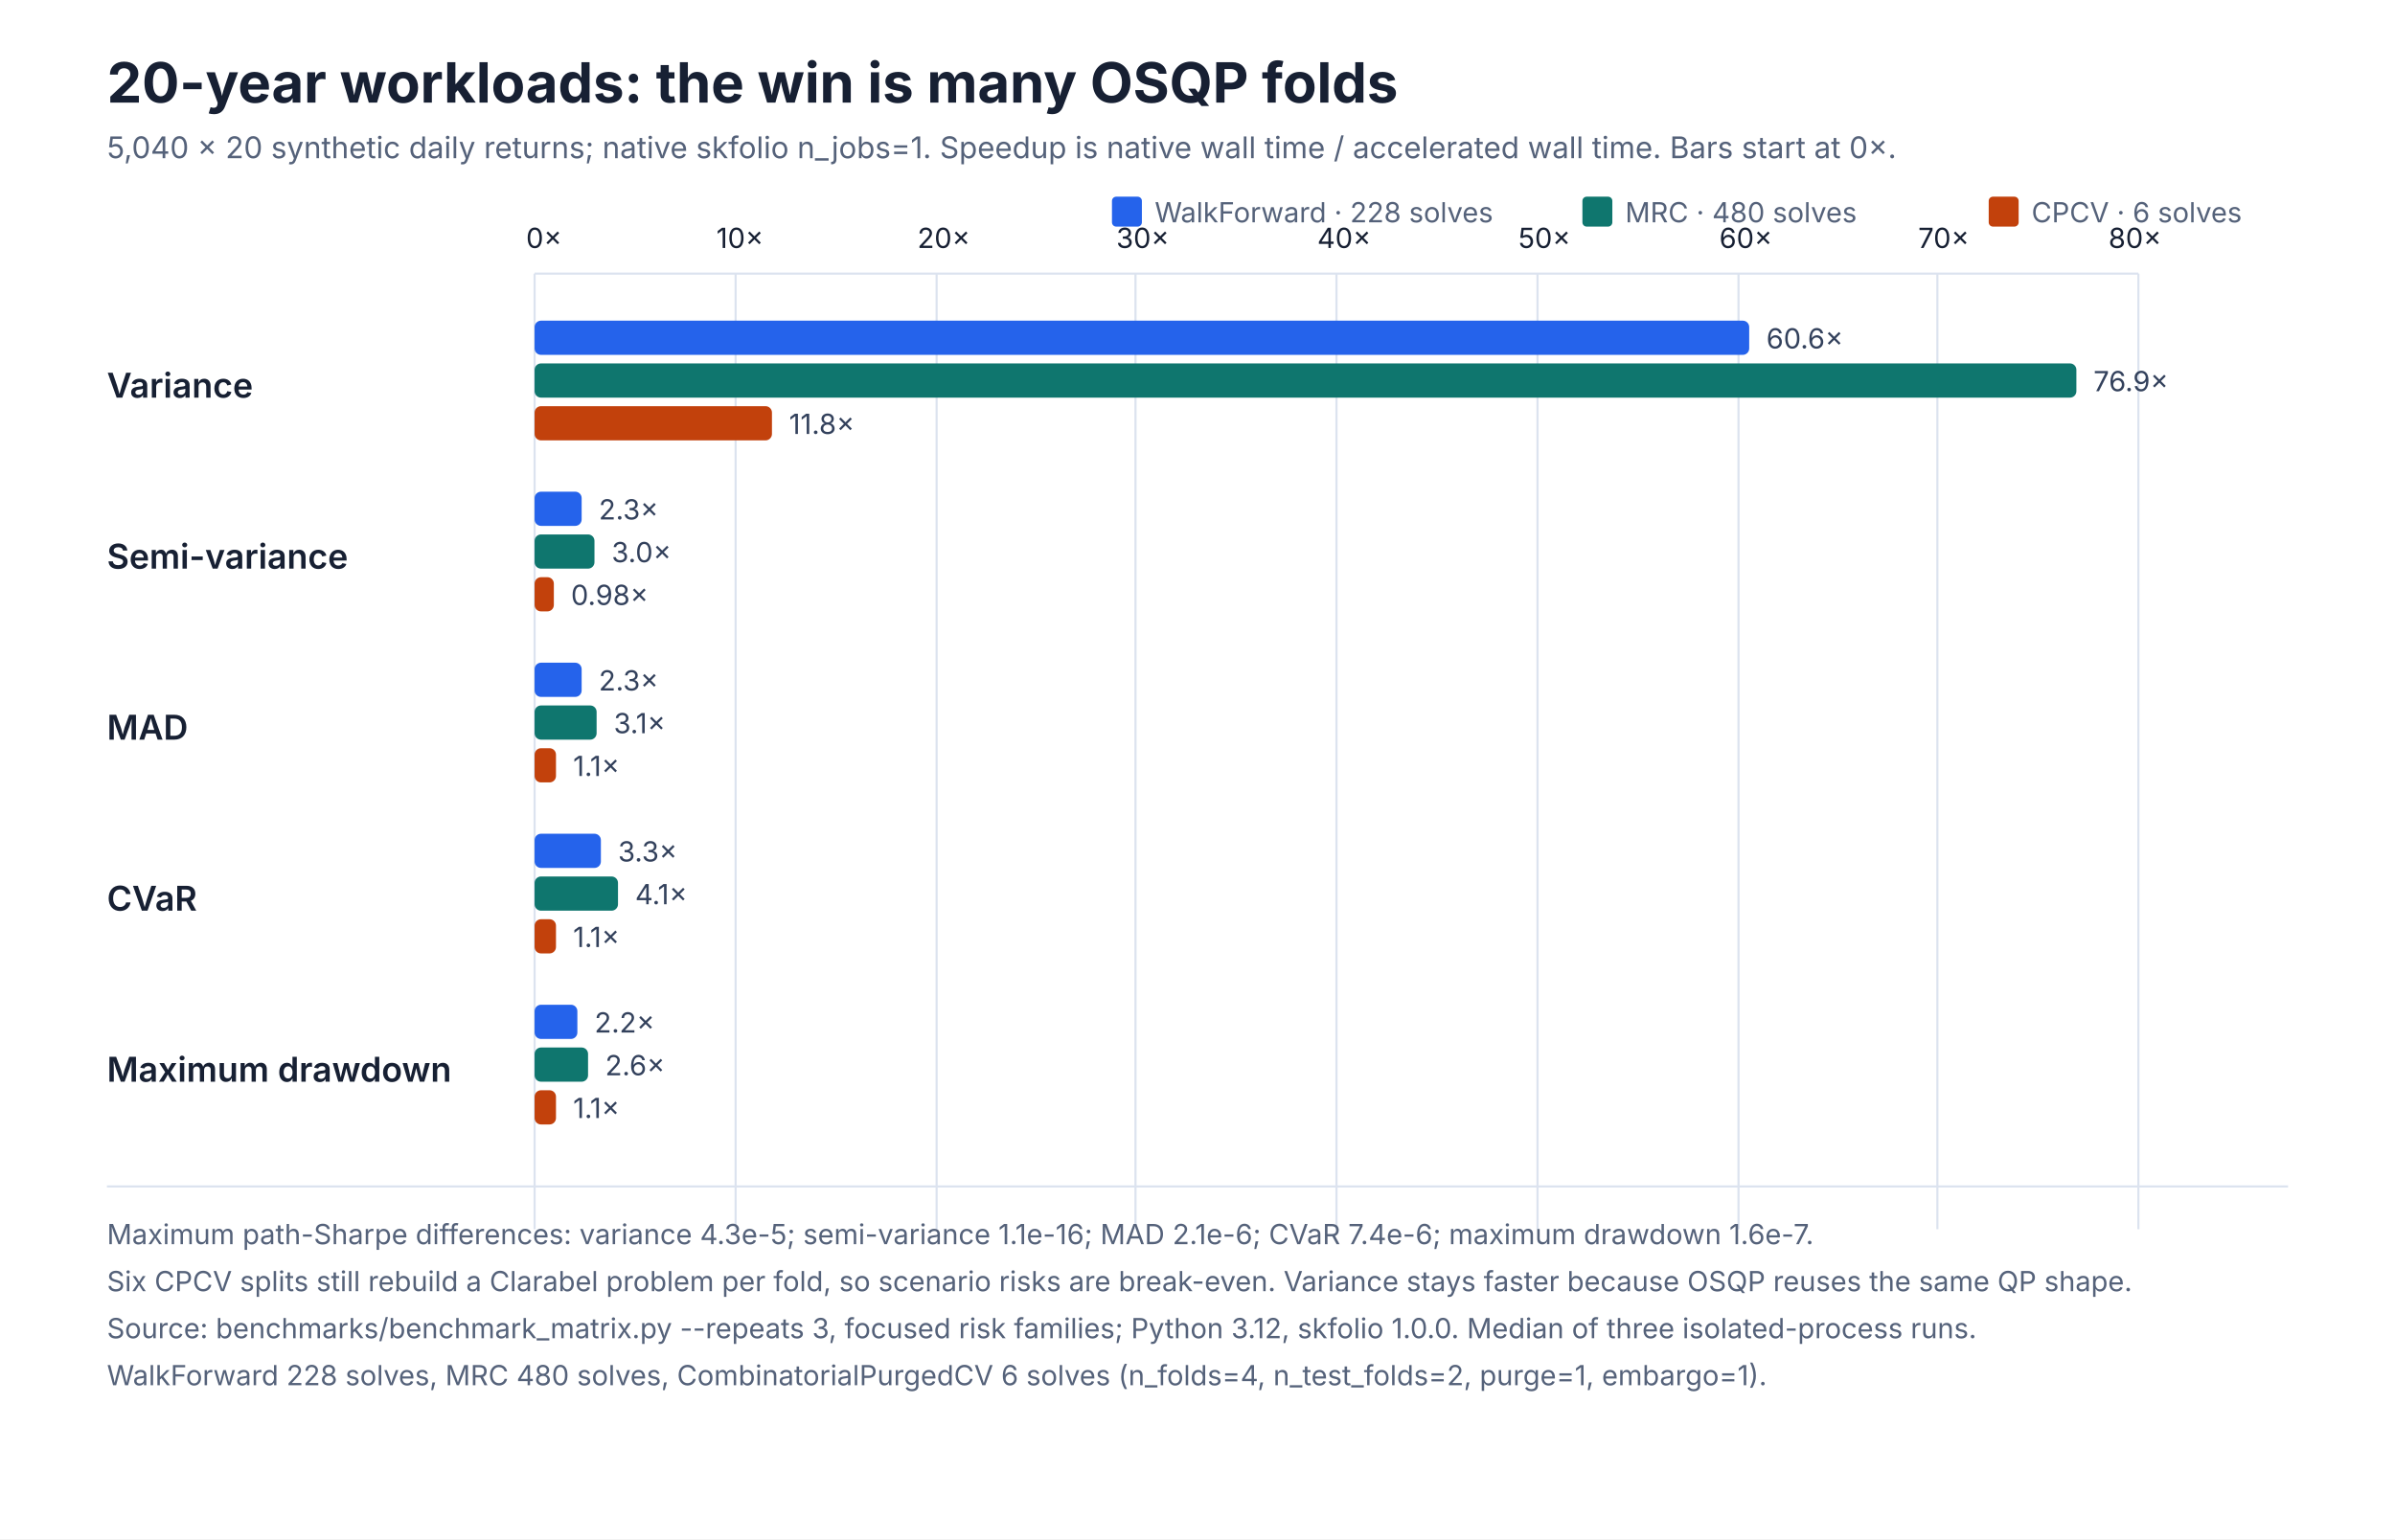
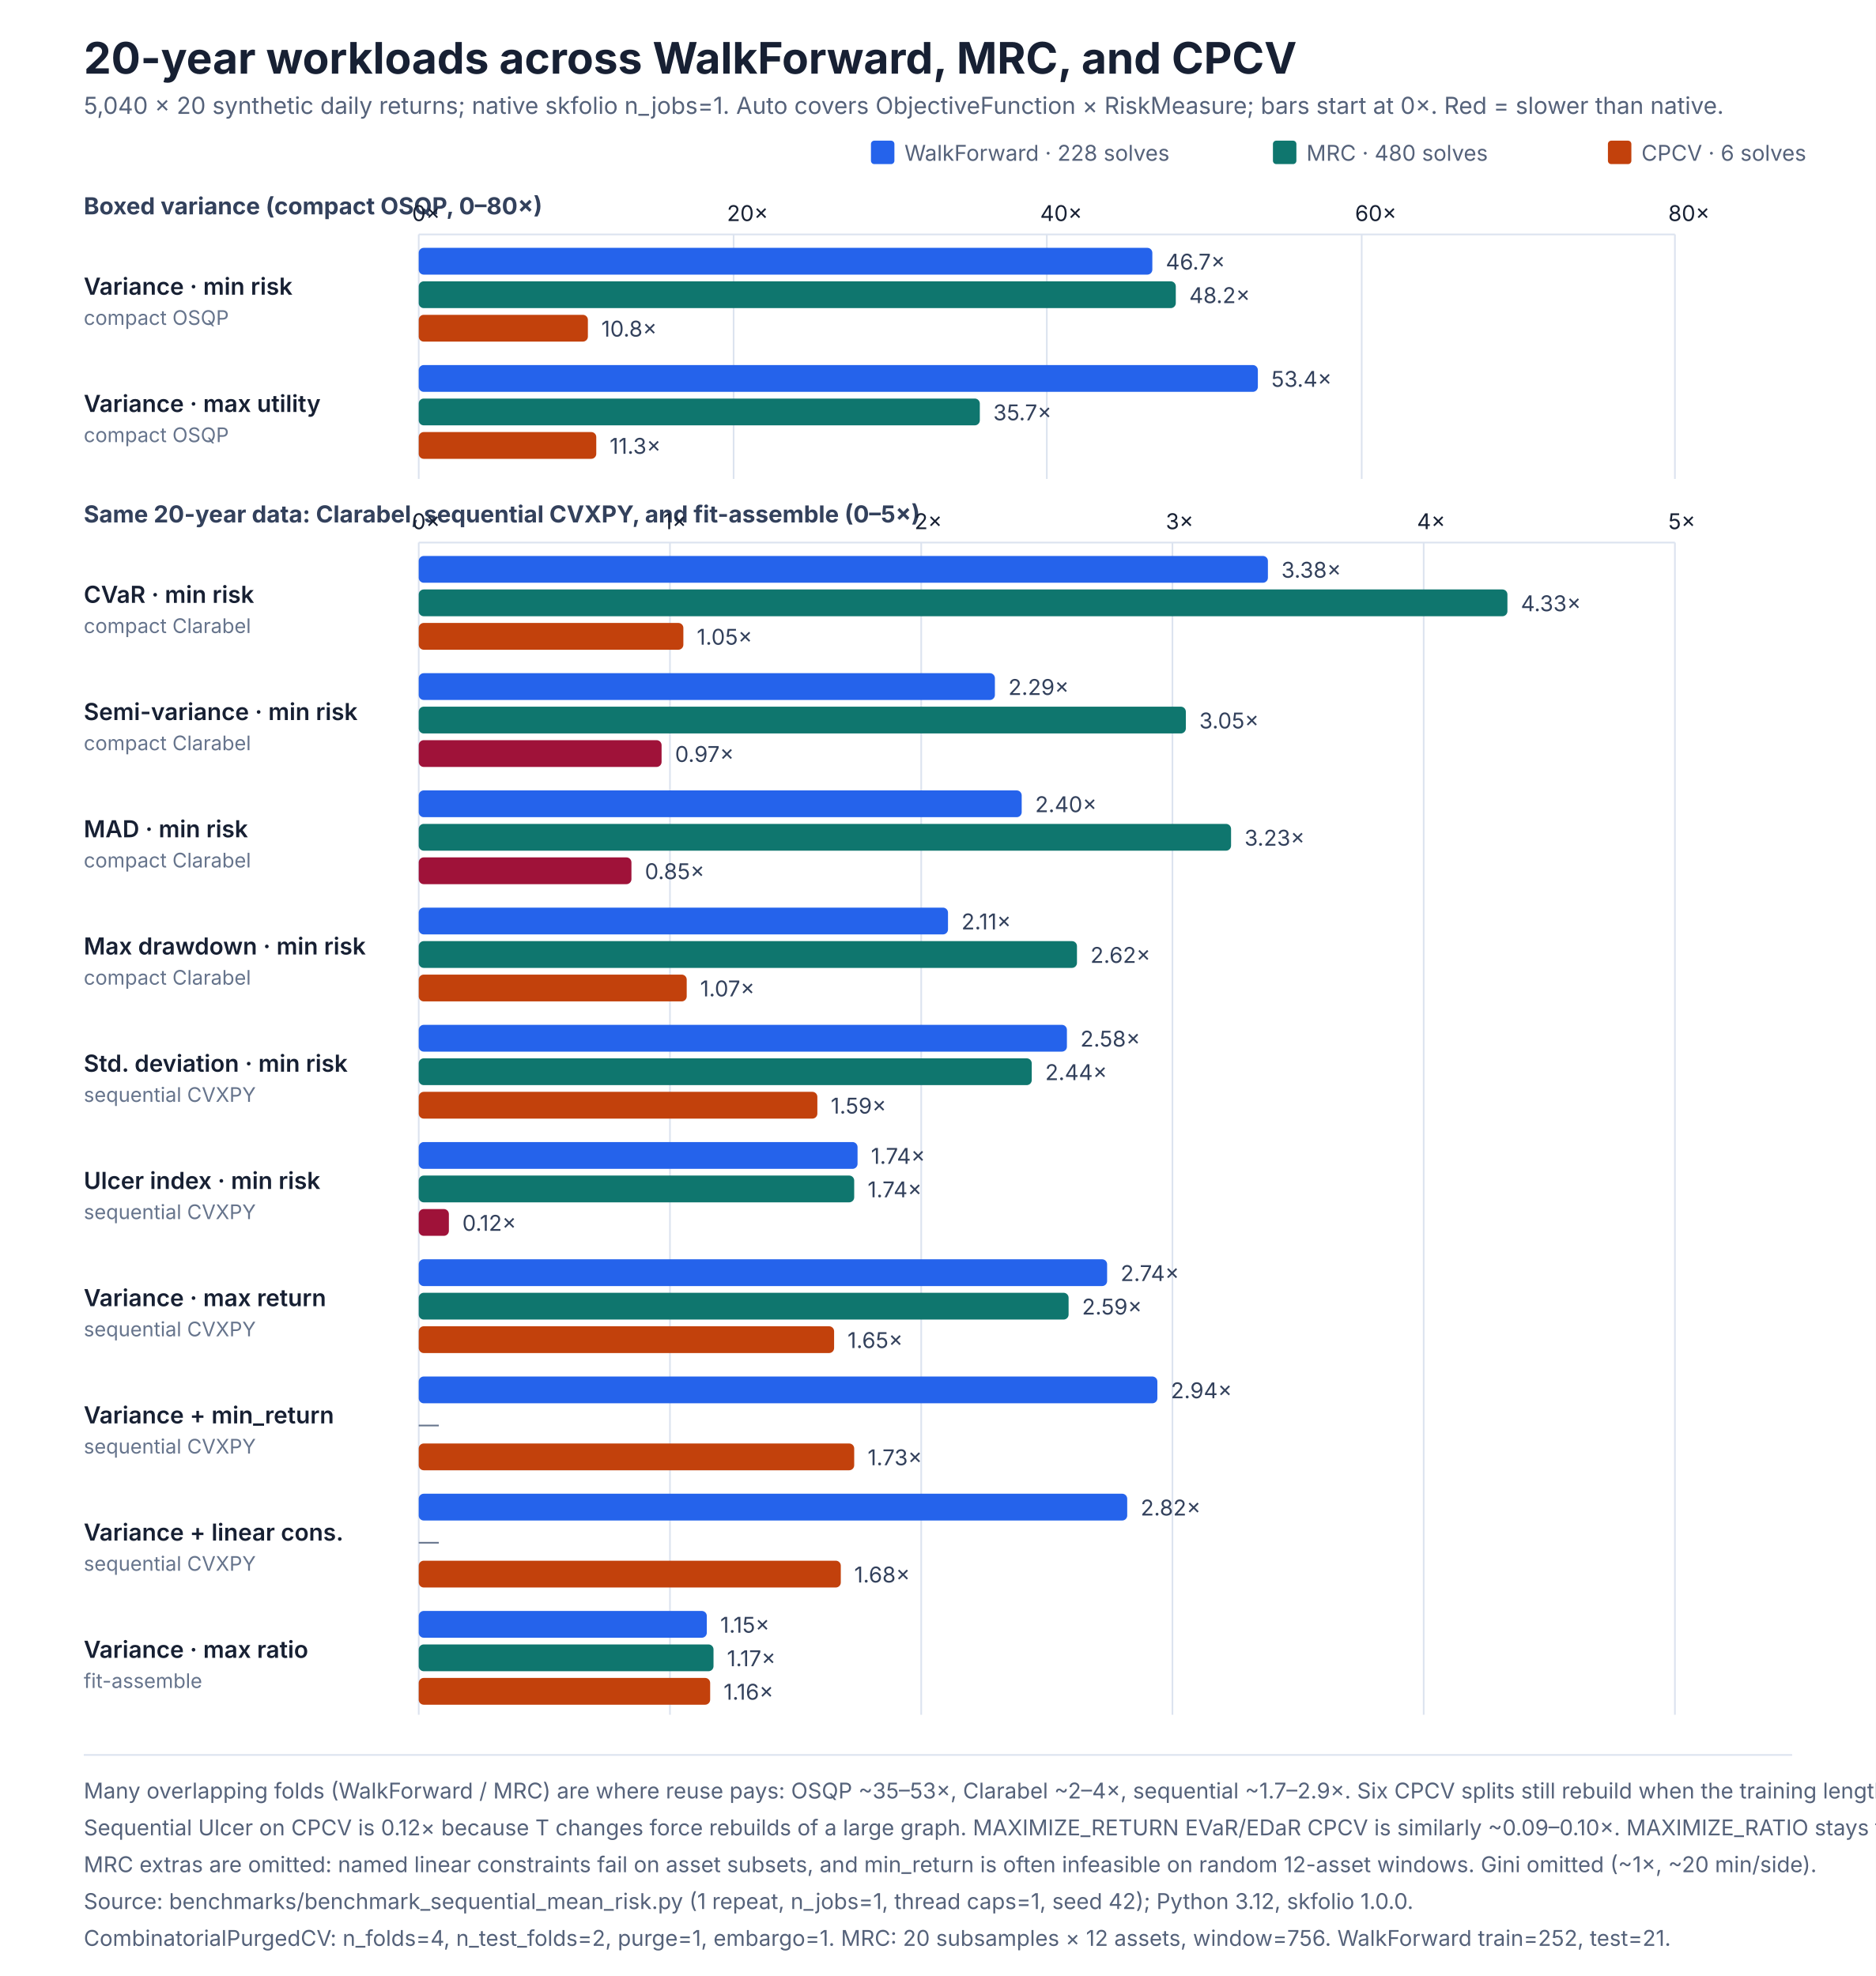
- <svg xmlns="http://www.w3.org/2000/svg" width="1120" height="720" viewBox="0 0 1120 720" role="img" aria-labelledby="title desc">
+ <svg xmlns="http://www.w3.org/2000/svg" width="1120" height="1180" viewBox="0 0 1120 1180" role="img" aria-labelledby="title desc">
  <style>
    text { font-family: system-ui, -apple-system, "Segoe UI", sans-serif; fill: #172033; }
    .title { font-size: 26px; font-weight: 700; }
    .subtitle { font-size: 14px; fill: #55627a; }
-     .label { font-size: 16px; font-weight: 600; }
+     .label { font-size: 14px; font-weight: 600; }
+     .engine { font-size: 12px; fill: #66748c; }
    .value { font-size: 13px; fill: #33415c; }
    .axis { font-size: 13px; fill: #66748c; }
    .note { font-size: 13px; fill: #55627a; }
+     .section { font-size: 14px; font-weight: 700; fill: #33415c; }
  </style>
-   <rect width="1120" height="720" fill="#ffffff" />
-   <text x="50" y="48" class="title">20-year workloads: the win is many OSQP folds</text>
-   <text x="50" y="74" class="subtitle">5,040 × 20 synthetic daily returns; native skfolio n_jobs=1. Speedup is native wall time / accelerated wall time. Bars start at 0×.</text>
-   <rect x="520" y="92" width="14" height="14" rx="2" fill="#2563eb" />
-   <text x="540" y="104" class="note">WalkForward · 228 solves</text>
-   <rect x="740" y="92" width="14" height="14" rx="2" fill="#0f766e" />
-   <text x="760" y="104" class="note">MRC · 480 solves</text>
-   <rect x="930" y="92" width="14" height="14" rx="2" fill="#c2410c" />
-   <text x="950" y="104" class="note">CPCV · 6 solves</text>
+   <rect width="1120" height="1180" fill="#ffffff" />
+   <text x="50" y="44" class="title">20-year workloads across WalkForward, MRC, and CPCV</text>
+   <text x="50" y="68" class="subtitle">5,040 × 20 synthetic daily returns; native skfolio n_jobs=1. Auto covers ObjectiveFunction × RiskMeasure; bars start at 0×. Red = slower than native.</text>
+   <rect x="520" y="84" width="14" height="14" rx="2" fill="#2563eb" />
+   <text x="540" y="96" class="note">WalkForward · 228 solves</text>
+   <rect x="760" y="84" width="14" height="14" rx="2" fill="#0f766e" />
+   <text x="780" y="96" class="note">MRC · 480 solves</text>
+   <rect x="960" y="84" width="14" height="14" rx="2" fill="#c2410c" />
+   <text x="980" y="96" class="note">CPCV · 6 solves</text>
+   <text x="50" y="128" class="section">Boxed variance (compact OSQP, 0–80×)</text>
  <g stroke="#dce3ef" stroke-width="1">
-     <line x1="250" y1="128" x2="1000" y2="128" />
-     <line x1="250" y1="128" x2="250" y2="575" />
-     <line x1="344" y1="128" x2="344" y2="575" />
-     <line x1="438" y1="128" x2="438" y2="575" />
-     <line x1="531" y1="128" x2="531" y2="575" />
-     <line x1="625" y1="128" x2="625" y2="575" />
-     <line x1="719" y1="128" x2="719" y2="575" />
-     <line x1="813" y1="128" x2="813" y2="575" />
-     <line x1="906" y1="128" x2="906" y2="575" />
-     <line x1="1000" y1="128" x2="1000" y2="575" />
+     <line x1="250" y1="140" x2="1000" y2="140" />
+     <line x1="250" y1="140" x2="250" y2="286" />
+     <line x1="438" y1="140" x2="438" y2="286" />
+     <line x1="625" y1="140" x2="625" y2="286" />
+     <line x1="813" y1="140" x2="813" y2="286" />
+     <line x1="1000" y1="140" x2="1000" y2="286" />
  </g>
  <g class="axis">
-     <text x="246" y="116">0×</text>
-     <text x="335" y="116">10×</text>
-     <text x="429" y="116">20×</text>
-     <text x="522" y="116">30×</text>
-     <text x="616" y="116">40×</text>
-     <text x="710" y="116">50×</text>
-     <text x="804" y="116">60×</text>
-     <text x="897" y="116">70×</text>
-     <text x="986" y="116">80×</text>
+     <text x="246" y="132">0×</text>
+     <text x="434" y="132">20×</text>
+     <text x="621" y="132">40×</text>
+     <text x="809" y="132">60×</text>
+     <text x="996" y="132">80×</text>
  </g>
  <g>
-     <text x="50" y="186" class="label">Variance</text>
-     <rect x="250" y="150" width="568" height="16" rx="3" fill="#2563eb" />
-     <text x="826" y="163" class="value">60.6×</text>
-     <rect x="250" y="170" width="721" height="16" rx="3" fill="#0f766e" />
-     <text x="979" y="183" class="value">76.9×</text>
-     <rect x="250" y="190" width="111" height="16" rx="3" fill="#c2410c" />
-     <text x="369" y="203" class="value">11.8×</text>
-     <text x="50" y="266" class="label">Semi-variance</text>
-     <rect x="250" y="230" width="22" height="16" rx="3" fill="#2563eb" />
-     <text x="280" y="243" class="value">2.3×</text>
-     <rect x="250" y="250" width="28" height="16" rx="3" fill="#0f766e" />
-     <text x="286" y="263" class="value">3.0×</text>
-     <rect x="250" y="270" width="9" height="16" rx="3" fill="#c2410c" />
-     <text x="267" y="283" class="value">0.98×</text>
-     <text x="50" y="346" class="label">MAD</text>
-     <rect x="250" y="310" width="22" height="16" rx="3" fill="#2563eb" />
-     <text x="280" y="323" class="value">2.3×</text>
-     <rect x="250" y="330" width="29" height="16" rx="3" fill="#0f766e" />
-     <text x="287" y="343" class="value">3.1×</text>
-     <rect x="250" y="350" width="10" height="16" rx="3" fill="#c2410c" />
-     <text x="268" y="363" class="value">1.1×</text>
-     <text x="50" y="426" class="label">CVaR</text>
-     <rect x="250" y="390" width="31" height="16" rx="3" fill="#2563eb" />
-     <text x="289" y="403" class="value">3.3×</text>
-     <rect x="250" y="410" width="39" height="16" rx="3" fill="#0f766e" />
-     <text x="297" y="423" class="value">4.1×</text>
-     <rect x="250" y="430" width="10" height="16" rx="3" fill="#c2410c" />
-     <text x="268" y="443" class="value">1.1×</text>
-     <text x="50" y="506" class="label">Maximum drawdown</text>
-     <rect x="250" y="470" width="20" height="16" rx="3" fill="#2563eb" />
-     <text x="278" y="483" class="value">2.2×</text>
-     <rect x="250" y="490" width="25" height="16" rx="3" fill="#0f766e" />
-     <text x="283" y="503" class="value">2.6×</text>
-     <rect x="250" y="510" width="10" height="16" rx="3" fill="#c2410c" />
-     <text x="268" y="523" class="value">1.1×</text>
+     <text x="50" y="176" class="label">Variance · min risk</text>
+     <text x="50" y="194" class="engine">compact OSQP</text>
+     <rect x="250" y="148" width="438" height="16" rx="3" fill="#2563eb" />
+     <text x="696" y="161" class="value">46.7×</text>
+     <rect x="250" y="168" width="452" height="16" rx="3" fill="#0f766e" />
+     <text x="710" y="181" class="value">48.2×</text>
+     <rect x="250" y="188" width="101" height="16" rx="3" fill="#c2410c" />
+     <text x="359" y="201" class="value">10.8×</text>
+     <text x="50" y="246" class="label">Variance · max utility</text>
+     <text x="50" y="264" class="engine">compact OSQP</text>
+     <rect x="250" y="218" width="501" height="16" rx="3" fill="#2563eb" />
+     <text x="759" y="231" class="value">53.4×</text>
+     <rect x="250" y="238" width="335" height="16" rx="3" fill="#0f766e" />
+     <text x="593" y="251" class="value">35.7×</text>
+     <rect x="250" y="258" width="106" height="16" rx="3" fill="#c2410c" />
+     <text x="364" y="271" class="value">11.3×</text>
  </g>
-   <line x1="50" y1="555" x2="1070" y2="555" stroke="#dce3ef" />
-   <text x="50" y="582" class="note">Maximum path-Sharpe differences: variance 4.3e-5; semi-variance 1.1e-16; MAD 2.1e-6; CVaR 7.4e-6; maximum drawdown 1.6e-7.</text>
-   <text x="50" y="604" class="note">Six CPCV splits still rebuild a Clarabel problem per fold, so scenario risks are break-even. Variance stays faster because OSQP reuses the same QP shape.</text>
-   <text x="50" y="626" class="note">Source: benchmarks/benchmark_matrix.py --repeats 3, focused risk families; Python 3.12, skfolio 1.0.0. Median of three isolated-process runs.</text>
-   <text x="50" y="648" class="note">WalkForward 228 solves, MRC 480 solves, CombinatorialPurgedCV 6 solves (n_folds=4, n_test_folds=2, purge=1, embargo=1).</text>
+   <text x="50" y="312" class="section">Same 20-year data: Clarabel, sequential CVXPY, and fit-assemble (0–5×)</text>
+   <g stroke="#dce3ef" stroke-width="1">
+     <line x1="250" y1="324" x2="1000" y2="324" />
+     <line x1="250" y1="324" x2="250" y2="1024" />
+     <line x1="400" y1="324" x2="400" y2="1024" />
+     <line x1="550" y1="324" x2="550" y2="1024" />
+     <line x1="700" y1="324" x2="700" y2="1024" />
+     <line x1="850" y1="324" x2="850" y2="1024" />
+     <line x1="1000" y1="324" x2="1000" y2="1024" />
+   </g>
+   <g class="axis">
+     <text x="246" y="316">0×</text>
+     <text x="396" y="316">1×</text>
+     <text x="546" y="316">2×</text>
+     <text x="696" y="316">3×</text>
+     <text x="846" y="316">4×</text>
+     <text x="996" y="316">5×</text>
+   </g>
+   <g>
+     <text x="50" y="360" class="label">CVaR · min risk</text>
+     <text x="50" y="378" class="engine">compact Clarabel</text>
+     <rect x="250" y="332" width="507" height="16" rx="3" fill="#2563eb" />
+     <text x="765" y="345" class="value">3.38×</text>
+     <rect x="250" y="352" width="650" height="16" rx="3" fill="#0f766e" />
+     <text x="908" y="365" class="value">4.33×</text>
+     <rect x="250" y="372" width="158" height="16" rx="3" fill="#c2410c" />
+     <text x="416" y="385" class="value">1.05×</text>
+     <text x="50" y="430" class="label">Semi-variance · min risk</text>
+     <text x="50" y="448" class="engine">compact Clarabel</text>
+     <rect x="250" y="402" width="344" height="16" rx="3" fill="#2563eb" />
+     <text x="602" y="415" class="value">2.29×</text>
+     <rect x="250" y="422" width="458" height="16" rx="3" fill="#0f766e" />
+     <text x="716" y="435" class="value">3.05×</text>
+     <rect x="250" y="442" width="145" height="16" rx="3" fill="#9f1239" />
+     <text x="403" y="455" class="value">0.97×</text>
+     <text x="50" y="500" class="label">MAD · min risk</text>
+     <text x="50" y="518" class="engine">compact Clarabel</text>
+     <rect x="250" y="472" width="360" height="16" rx="3" fill="#2563eb" />
+     <text x="618" y="485" class="value">2.40×</text>
+     <rect x="250" y="492" width="485" height="16" rx="3" fill="#0f766e" />
+     <text x="743" y="505" class="value">3.23×</text>
+     <rect x="250" y="512" width="127" height="16" rx="3" fill="#9f1239" />
+     <text x="385" y="525" class="value">0.85×</text>
+     <text x="50" y="570" class="label">Max drawdown · min risk</text>
+     <text x="50" y="588" class="engine">compact Clarabel</text>
+     <rect x="250" y="542" width="316" height="16" rx="3" fill="#2563eb" />
+     <text x="574" y="555" class="value">2.11×</text>
+     <rect x="250" y="562" width="393" height="16" rx="3" fill="#0f766e" />
+     <text x="651" y="575" class="value">2.62×</text>
+     <rect x="250" y="582" width="160" height="16" rx="3" fill="#c2410c" />
+     <text x="418" y="595" class="value">1.07×</text>
+     <text x="50" y="640" class="label">Std. deviation · min risk</text>
+     <text x="50" y="658" class="engine">sequential CVXPY</text>
+     <rect x="250" y="612" width="387" height="16" rx="3" fill="#2563eb" />
+     <text x="645" y="625" class="value">2.58×</text>
+     <rect x="250" y="632" width="366" height="16" rx="3" fill="#0f766e" />
+     <text x="624" y="645" class="value">2.44×</text>
+     <rect x="250" y="652" width="238" height="16" rx="3" fill="#c2410c" />
+     <text x="496" y="665" class="value">1.59×</text>
+     <text x="50" y="710" class="label">Ulcer index · min risk</text>
+     <text x="50" y="728" class="engine">sequential CVXPY</text>
+     <rect x="250" y="682" width="262" height="16" rx="3" fill="#2563eb" />
+     <text x="520" y="695" class="value">1.74×</text>
+     <rect x="250" y="702" width="260" height="16" rx="3" fill="#0f766e" />
+     <text x="518" y="715" class="value">1.74×</text>
+     <rect x="250" y="722" width="18" height="16" rx="3" fill="#9f1239" />
+     <text x="276" y="735" class="value">0.12×</text>
+     <text x="50" y="780" class="label">Variance · max return</text>
+     <text x="50" y="798" class="engine">sequential CVXPY</text>
+     <rect x="250" y="752" width="411" height="16" rx="3" fill="#2563eb" />
+     <text x="669" y="765" class="value">2.74×</text>
+     <rect x="250" y="772" width="388" height="16" rx="3" fill="#0f766e" />
+     <text x="646" y="785" class="value">2.59×</text>
+     <rect x="250" y="792" width="248" height="16" rx="3" fill="#c2410c" />
+     <text x="506" y="805" class="value">1.65×</text>
+     <text x="50" y="850" class="label">Variance + min_return</text>
+     <text x="50" y="868" class="engine">sequential CVXPY</text>
+     <rect x="250" y="822" width="441" height="16" rx="3" fill="#2563eb" />
+     <text x="699" y="835" class="value">2.94×</text>
+     <text x="250" y="855" class="engine">—</text>
+     <rect x="250" y="862" width="260" height="16" rx="3" fill="#c2410c" />
+     <text x="518" y="875" class="value">1.73×</text>
+     <text x="50" y="920" class="label">Variance + linear cons.</text>
+     <text x="50" y="938" class="engine">sequential CVXPY</text>
+     <rect x="250" y="892" width="423" height="16" rx="3" fill="#2563eb" />
+     <text x="681" y="905" class="value">2.82×</text>
+     <text x="250" y="925" class="engine">—</text>
+     <rect x="250" y="932" width="252" height="16" rx="3" fill="#c2410c" />
+     <text x="510" y="945" class="value">1.68×</text>
+     <text x="50" y="990" class="label">Variance · max ratio</text>
+     <text x="50" y="1008" class="engine">fit-assemble</text>
+     <rect x="250" y="962" width="172" height="16" rx="3" fill="#2563eb" />
+     <text x="430" y="975" class="value">1.15×</text>
+     <rect x="250" y="982" width="176" height="16" rx="3" fill="#0f766e" />
+     <text x="434" y="995" class="value">1.17×</text>
+     <rect x="250" y="1002" width="174" height="16" rx="3" fill="#c2410c" />
+     <text x="432" y="1015" class="value">1.16×</text>
+   </g>
+   <line x1="50" y1="1048" x2="1070" y2="1048" stroke="#dce3ef" />
+   <text x="50" y="1074" class="note">Many overlapping folds (WalkForward / MRC) are where reuse pays: OSQP ~35–53×, Clarabel ~2–4×, sequential ~1.7–2.9×. Six CPCV splits still rebuild when the training length changes.</text>
+   <text x="50" y="1096" class="note">Sequential Ulcer on CPCV is 0.12× because T changes force rebuilds of a large graph. MAXIMIZE_RETURN EVaR/EDaR CPCV is similarly ~0.09–0.10×. MAXIMIZE_RATIO stays fit-assemble (~1.1–1.2×).</text>
+   <text x="50" y="1118" class="note">MRC extras are omitted: named linear constraints fail on asset subsets, and min_return is often infeasible on random 12-asset windows. Gini omitted (~1×, ~20 min/side).</text>
+   <text x="50" y="1140" class="note">Source: benchmarks/benchmark_sequential_mean_risk.py (1 repeat, n_jobs=1, thread caps=1, seed 42); Python 3.12, skfolio 1.0.0.</text>
+   <text x="50" y="1162" class="note">CombinatorialPurgedCV: n_folds=4, n_test_folds=2, purge=1, embargo=1. MRC: 20 subsamples × 12 assets, window=756. WalkForward train=252, test=21.</text>
</svg>
